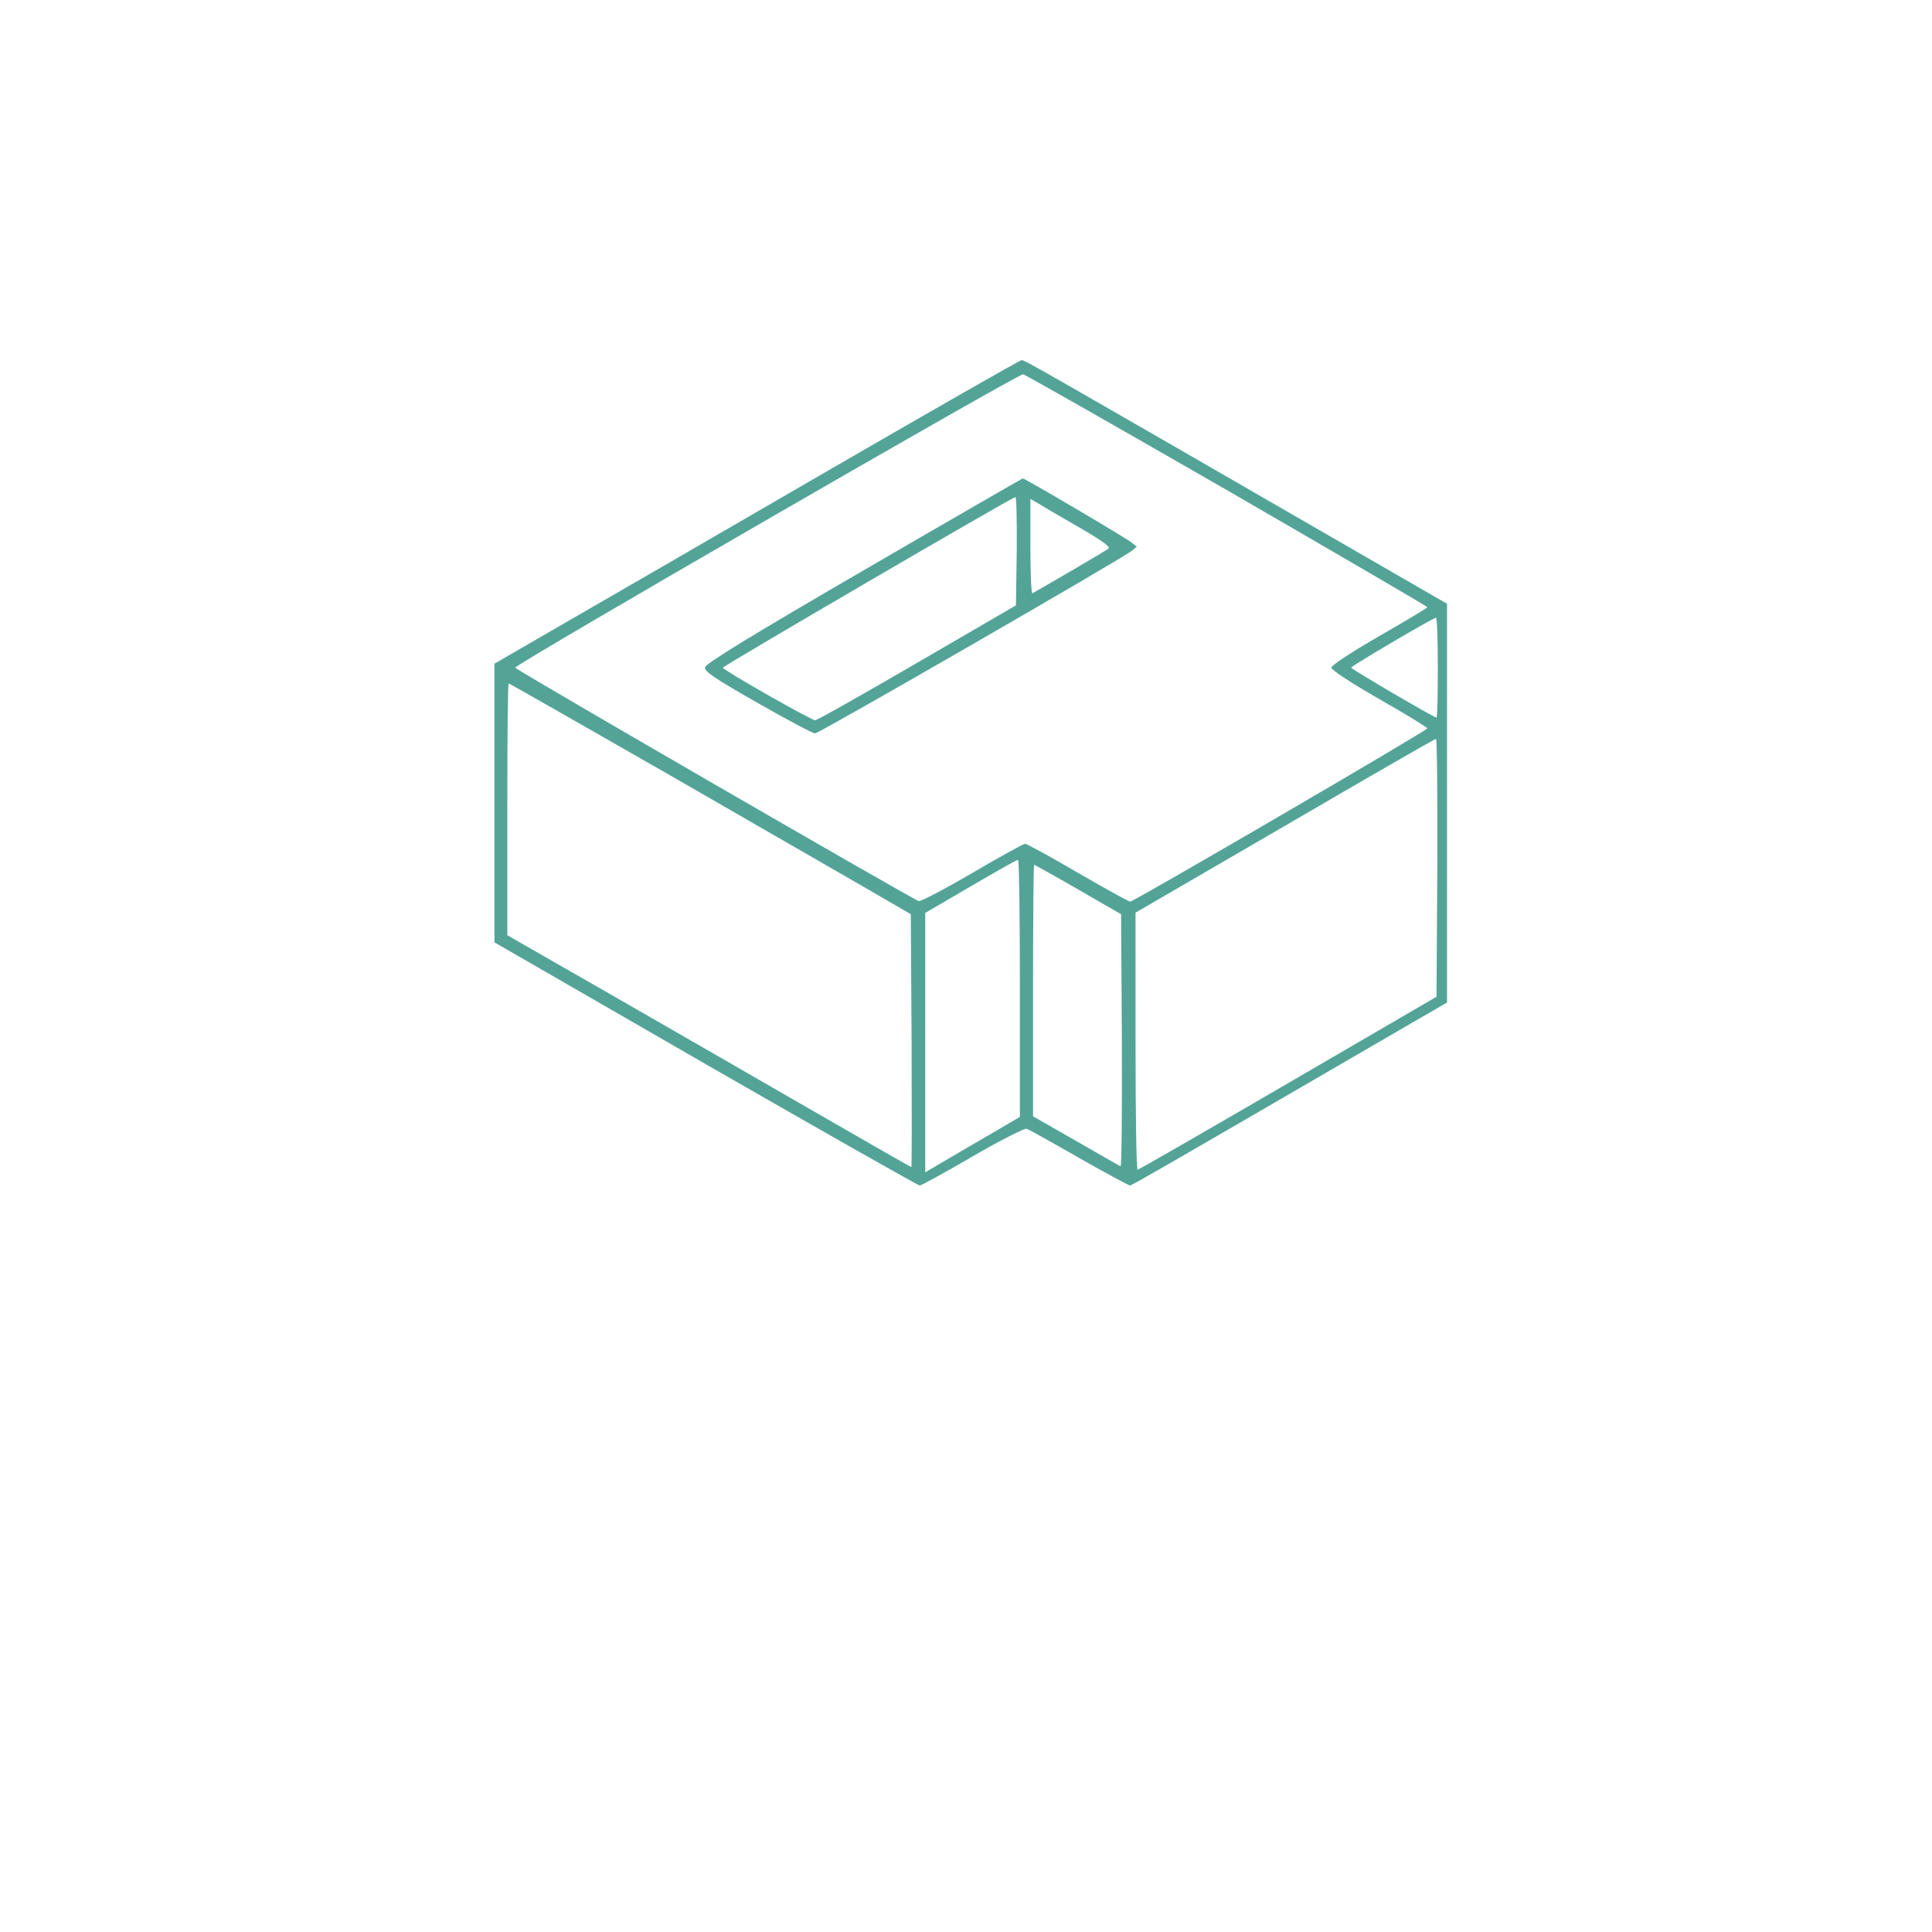
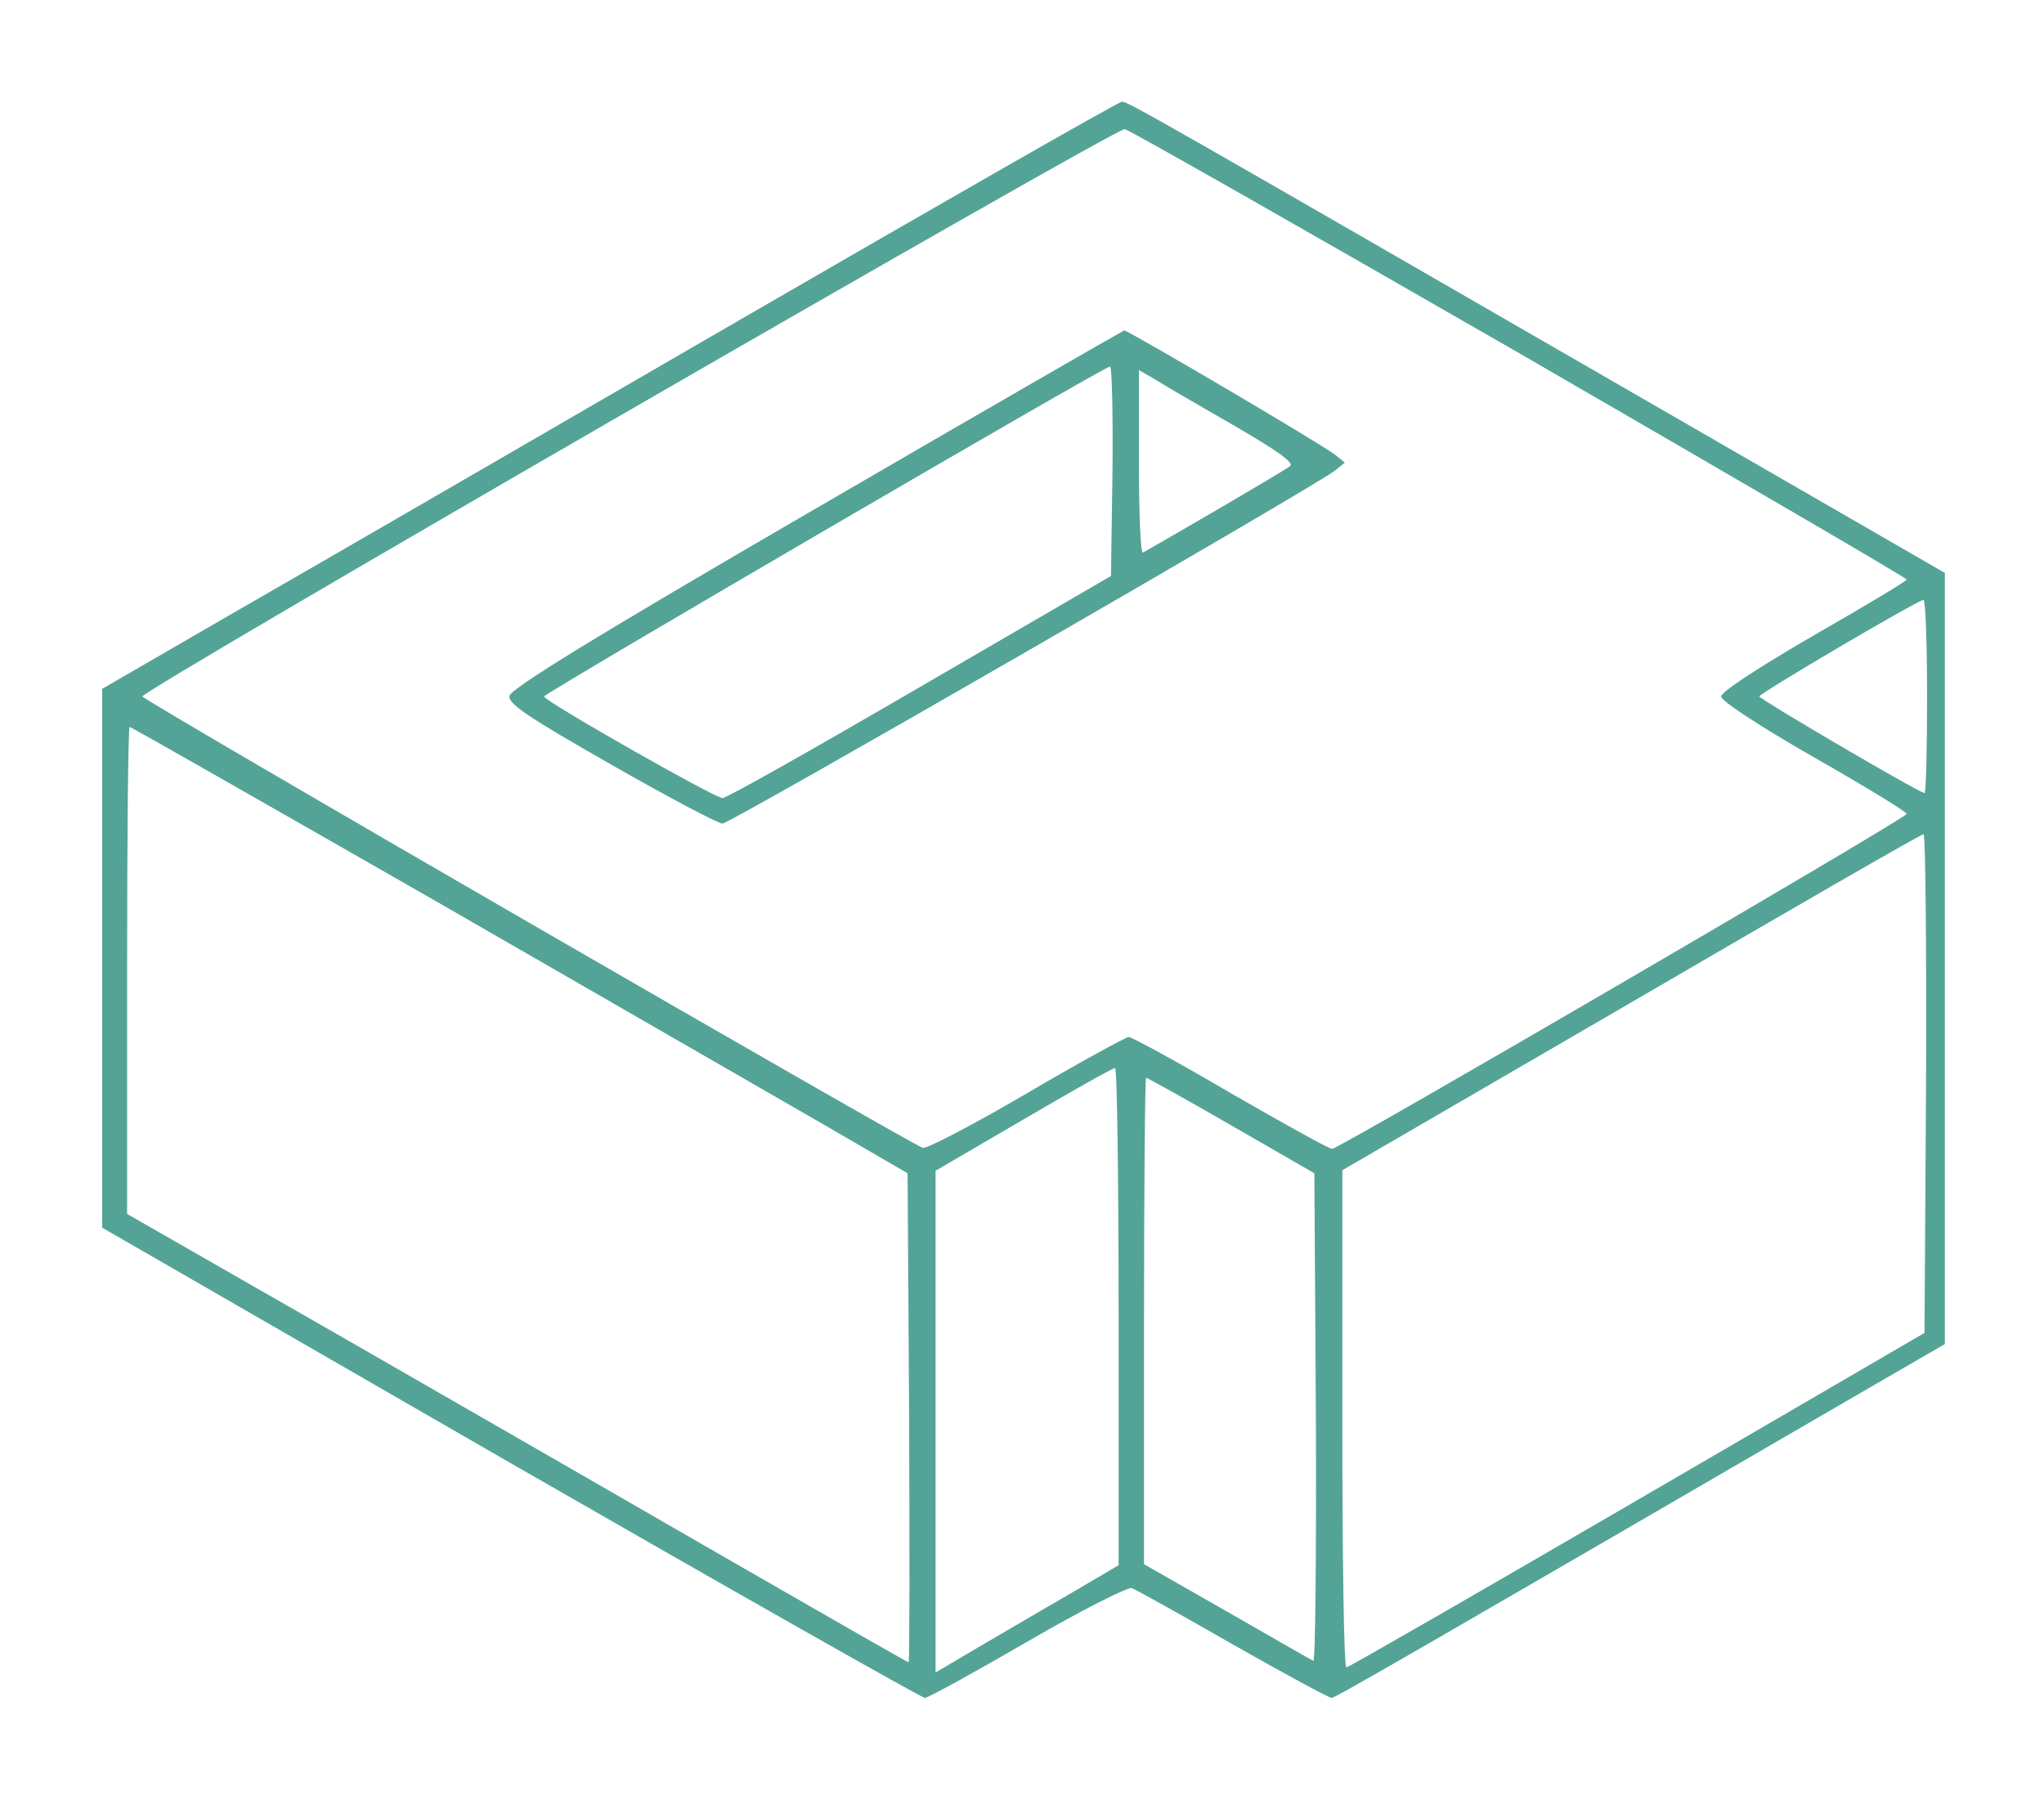
- <svg xmlns="http://www.w3.org/2000/svg" version="1.0" width="32" height="32" viewBox="0 0 735 587" preserveAspectRatio="xMidYMid meet">
+ <svg xmlns="http://www.w3.org/2000/svg" viewBox="168 43 402 354">
  <g transform="translate(0,587) scale(0.1,-0.1)" fill="#53a497" stroke="none">
    <path d="M3125 4805 c-412 -239 -861 -499 -997 -577 l-247 -143 0 -530 0 -530 803 -463 c442 -254 809 -462 815 -462 6 0 97 50 202 111 105 61 198 108 205 105 8 -3 98 -53 199 -111 102 -58 189 -105 194 -105 7 0 180 100 1066 615 l140 81 0 759 0 758 -570 329 c-984 568 -1037 598 -1048 598 -7 0 -349 -196 -762 -435z m1545 -61 c418 -242 760 -441 760 -444 0 -3 -82 -52 -183 -110 -107 -62 -182 -111 -182 -120 0 -9 75 -58 183 -120 100 -57 182 -107 182 -111 0 -8 -1117 -659 -1130 -659 -6 0 -96 50 -200 110 -104 61 -194 110 -200 110 -6 0 -97 -50 -201 -111 -104 -61 -196 -109 -204 -107 -18 4 -1535 881 -1535 888 0 13 1917 1120 1932 1116 10 -2 359 -201 778 -442z m800 -674 c0 -104 -2 -190 -5 -190 -10 0 -325 185 -325 190 0 6 311 189 323 190 4 0 7 -85 7 -190z m-2927 -406 c331 -191 674 -388 762 -439 l160 -93 3 -481 c1 -264 1 -481 -1 -481 -2 0 -154 87 -338 193 -184 106 -529 305 -766 441 l-433 248 0 479 c0 264 2 479 5 479 3 0 276 -156 608 -346z m2925 -355 l-3 -491 -565 -329 c-311 -181 -568 -329 -572 -329 -5 0 -8 220 -8 489 l0 489 568 330 c312 182 570 331 575 331 4 1 6 -220 5 -490z m-1588 -458 l0 -490 -97 -57 c-54 -31 -135 -79 -180 -105 l-83 -49 0 494 0 493 173 101 c94 55 175 101 180 101 4 1 7 -219 7 -488z m222 375 l163 -94 3 -481 c1 -265 -1 -480 -5 -478 -5 2 -81 46 -170 97 l-163 93 0 478 c0 264 2 479 4 479 2 0 78 -42 168 -94z" />
    <path d="M3285 4440 c-434 -252 -601 -355 -603 -369 -3 -15 35 -41 200 -135 112 -64 210 -116 219 -116 15 0 1165 663 1204 694 l20 16 -20 16 c-27 21 -406 244 -414 244 -3 -1 -276 -158 -606 -350z m583 74 l-3 -207 -375 -218 c-206 -120 -381 -219 -389 -219 -15 0 -351 191 -351 200 0 6 1100 648 1113 649 4 1 6 -92 5 -205z m244 86 c84 -49 114 -71 105 -77 -9 -8 -229 -136 -289 -170 -5 -2 -8 78 -8 177 l0 182 38 -22 c20 -13 90 -53 154 -90z" />
  </g>
</svg>
